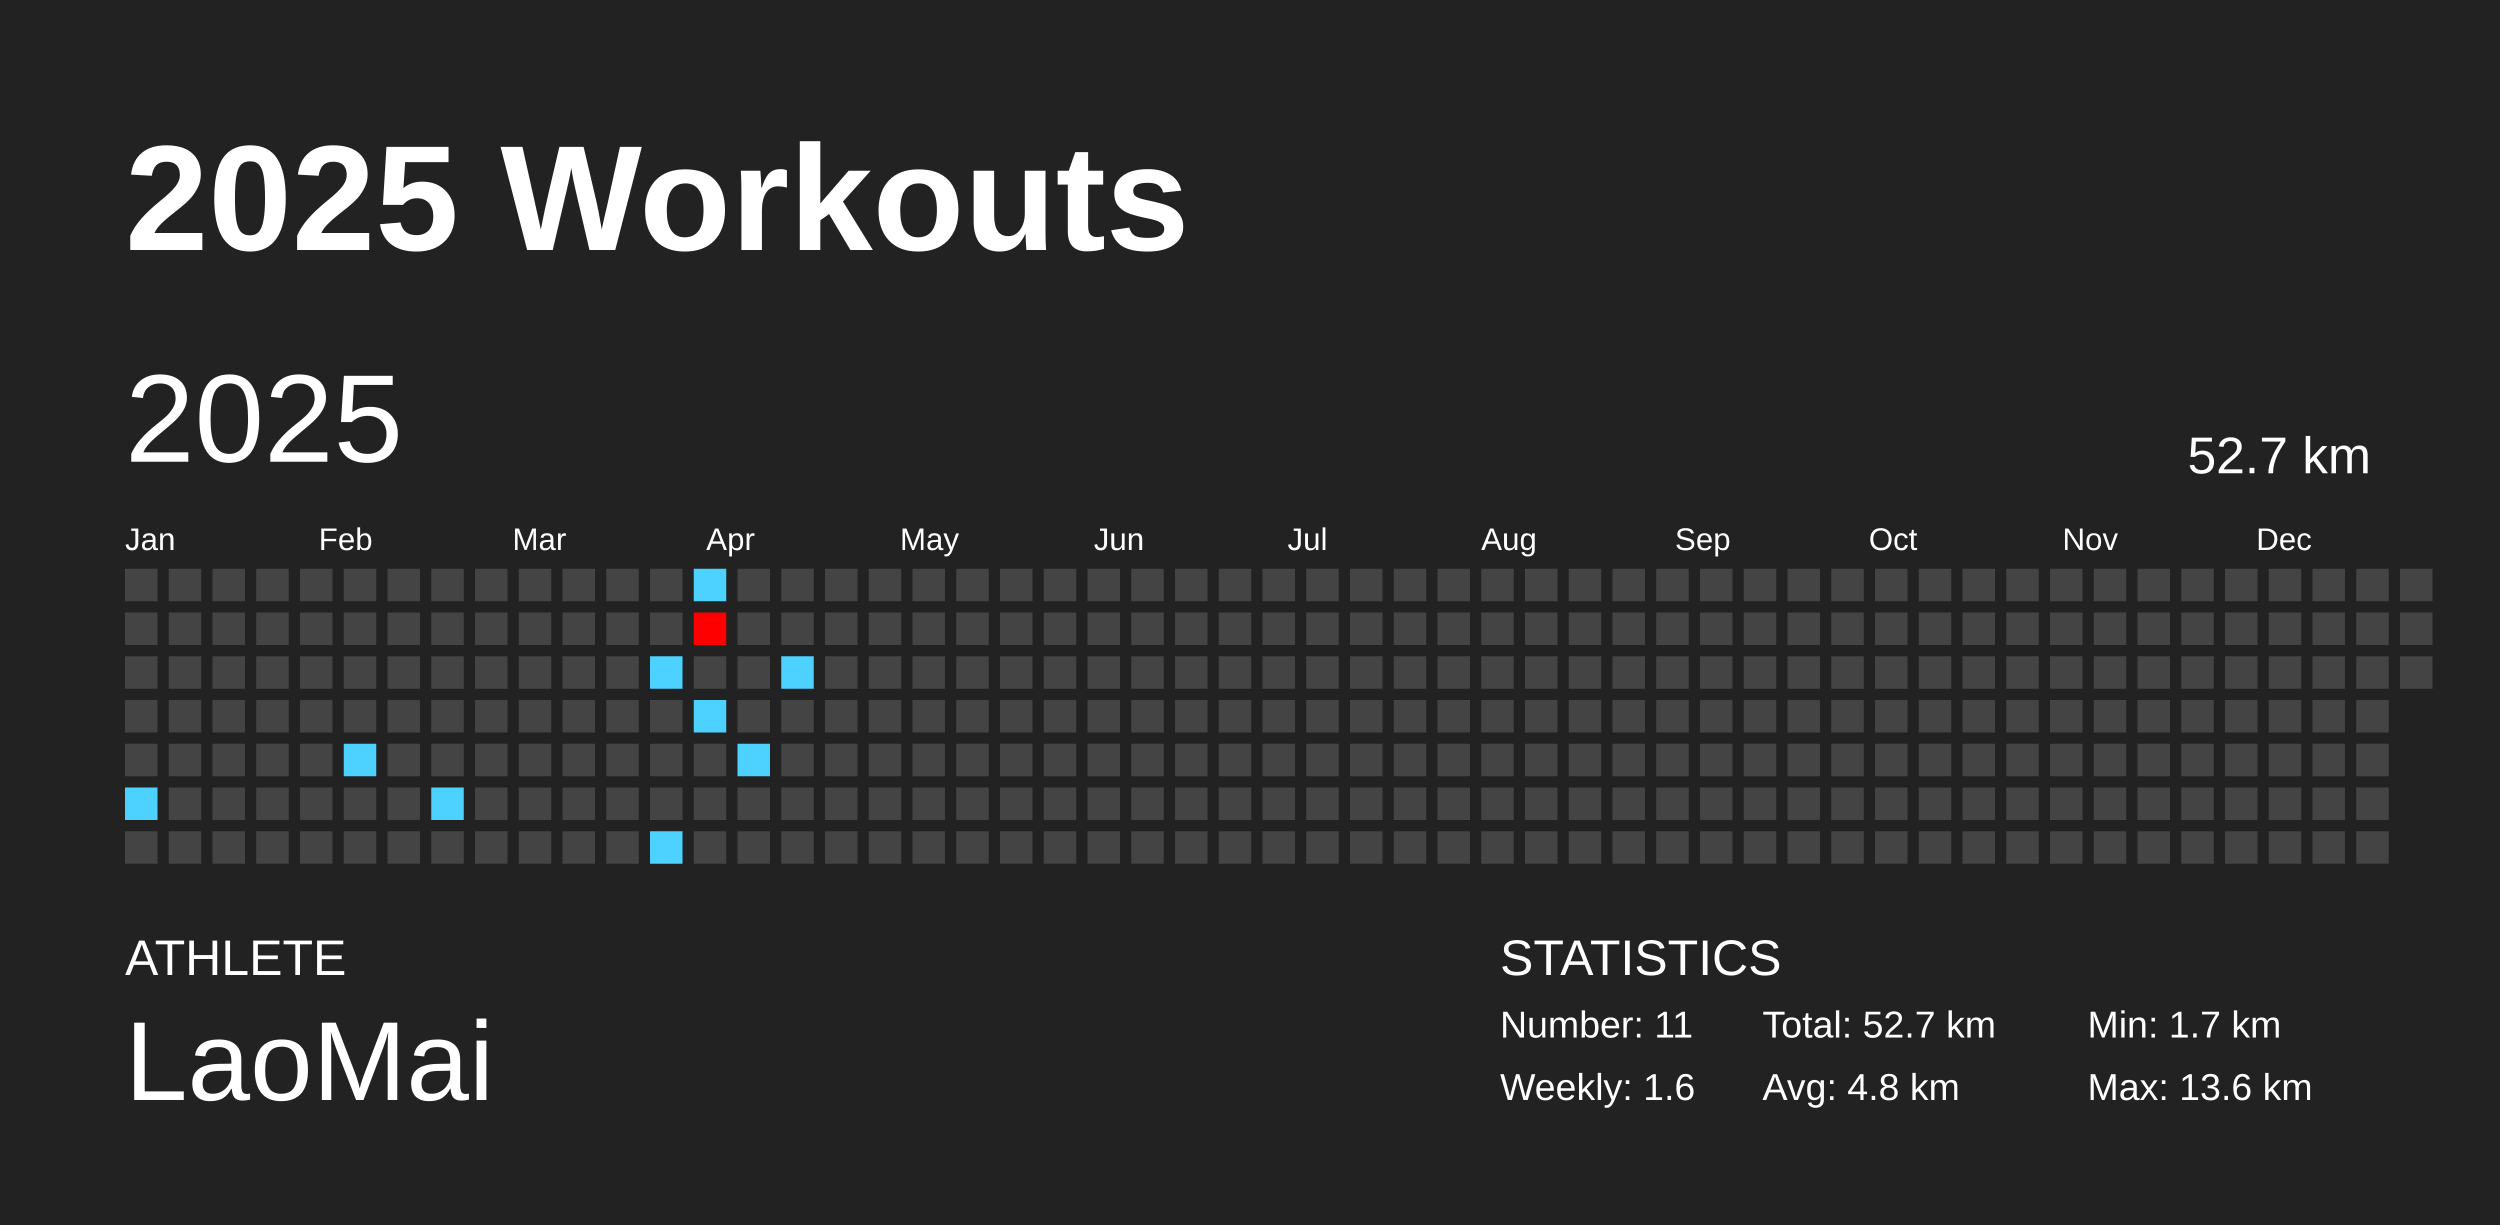
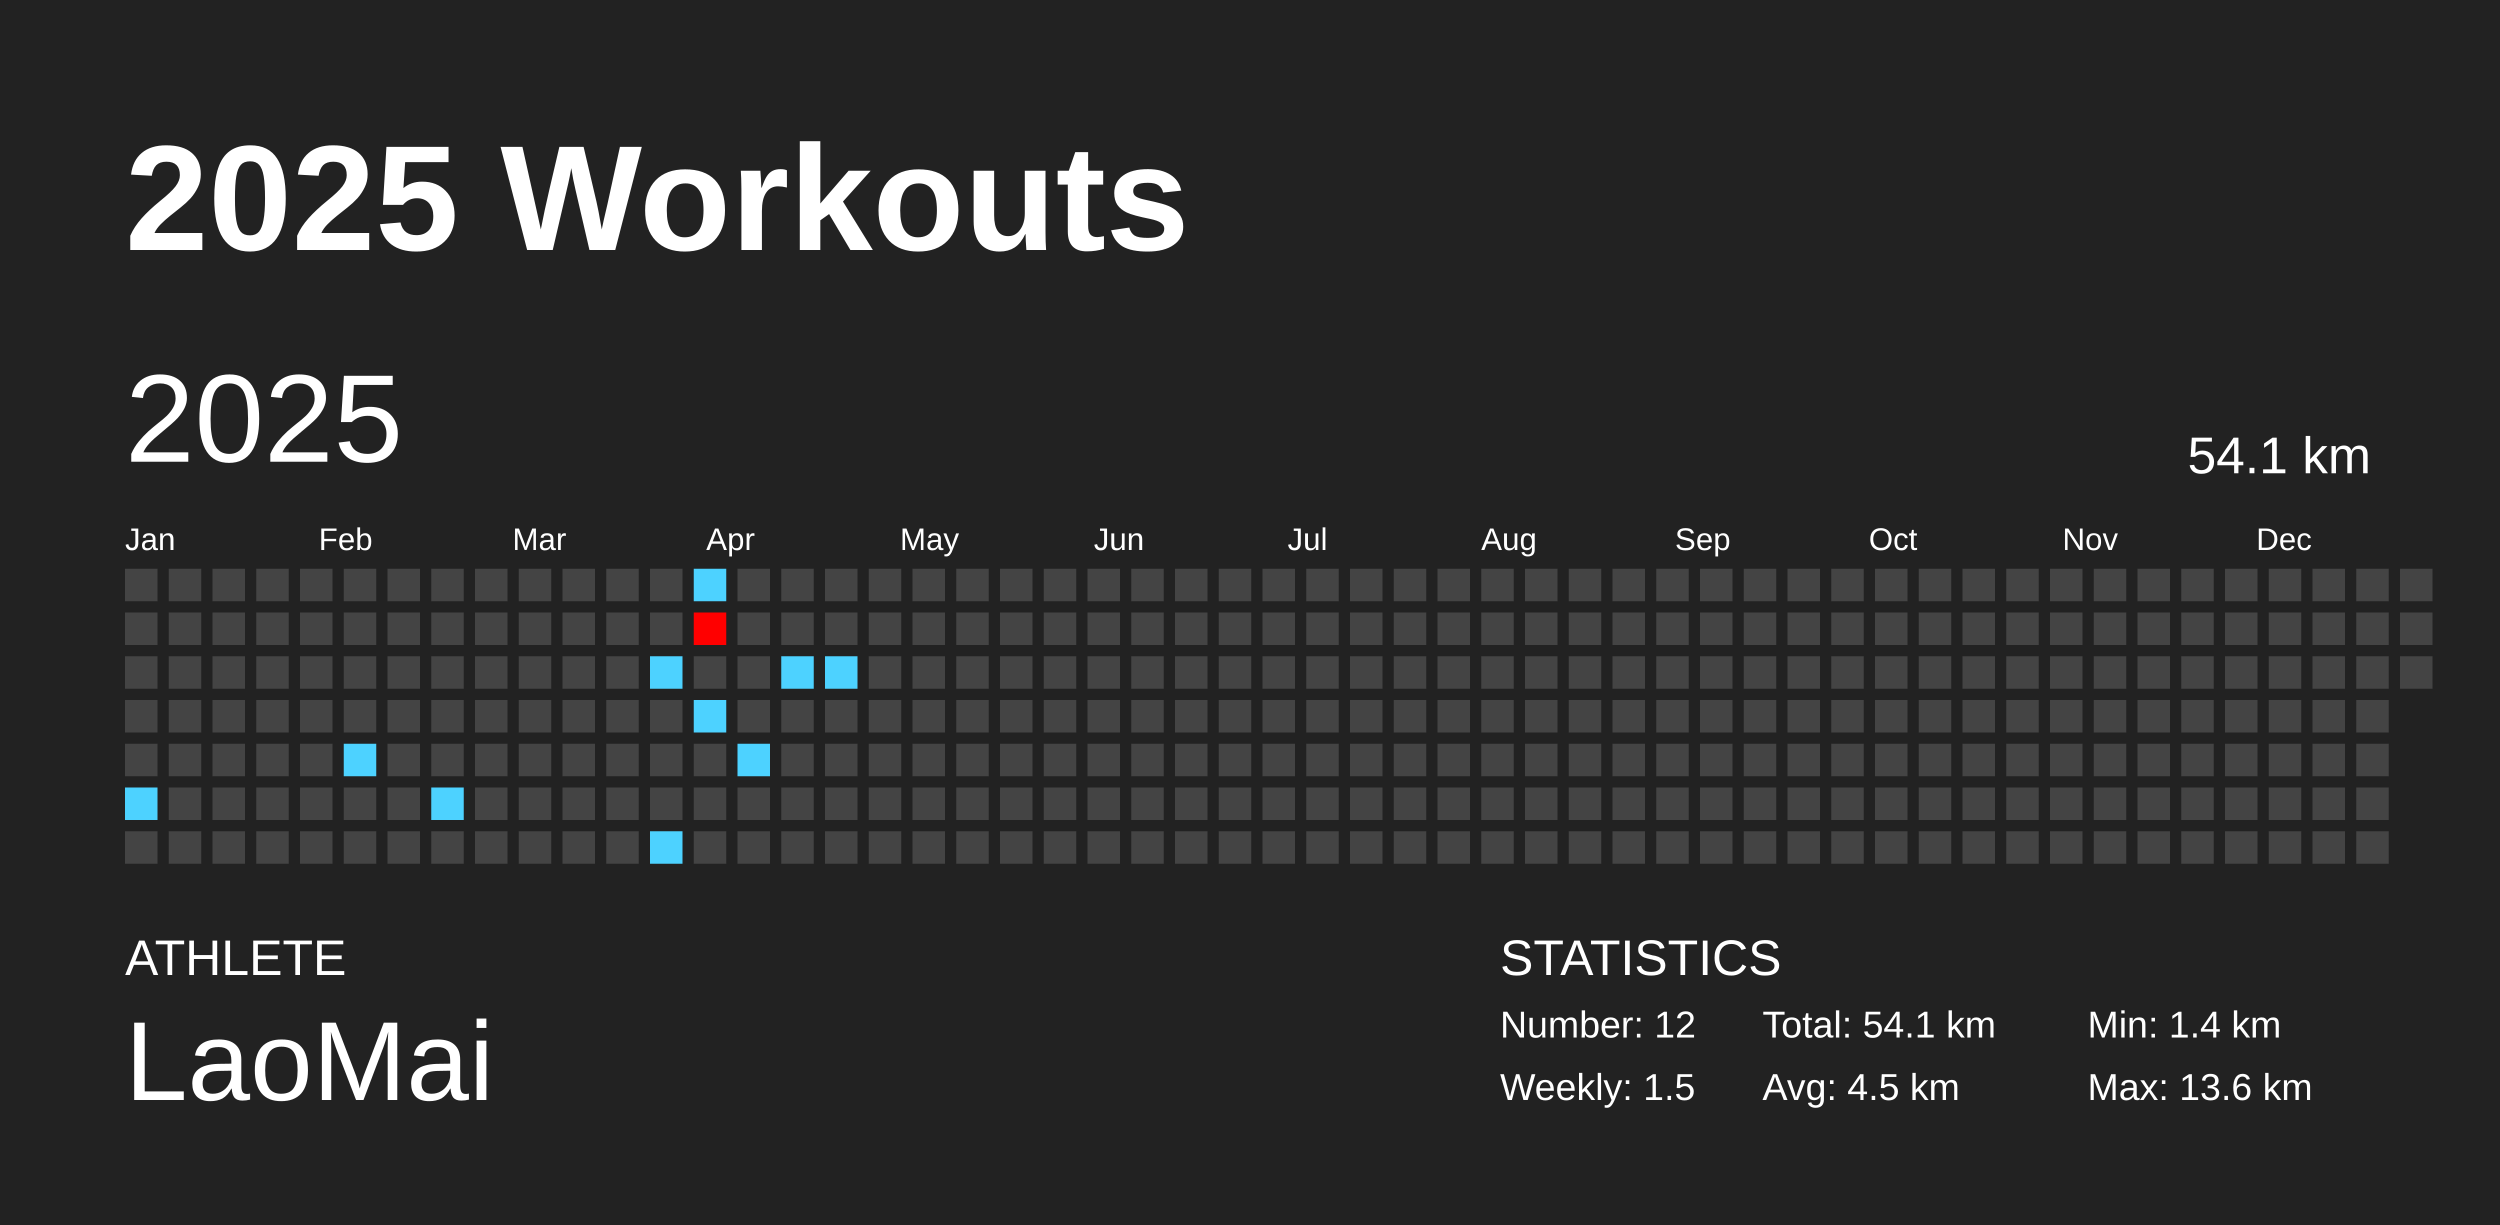
<svg xmlns="http://www.w3.org/2000/svg" baseProfile="full" height="98mm" version="1.1" viewBox="0,0,200,98" width="200mm">
  <defs />
  <rect fill="#222222" height="98" width="200" x="0" y="0" />
  <text fill="#FFFFFF" style="font-size:12px; font-family:Arial; font-weight:bold;" x="10" y="20">2025 Workouts</text>
  <text fill="#FFFFFF" style="font-size:4px; font-family:Arial" x="10" y="78">ATHLETE</text>
  <text fill="#FFFFFF" style="font-size:9px; font-family:Arial" x="10" y="88">LaoMai</text>
  <text fill="#FFFFFF" style="font-size:4px; font-family:Arial" x="120" y="78">STATISTICS</text>
-   <text fill="#FFFFFF" style="font-size:3px; font-family:Arial" x="120" y="83">Number: 11</text>
-   <text fill="#FFFFFF" style="font-size:3px; font-family:Arial" x="120" y="88">Weekly: 1.6</text>
-   <text fill="#FFFFFF" style="font-size:3px; font-family:Arial" x="141" y="83">Total: 52.7 km</text>
-   <text fill="#FFFFFF" style="font-size:3px; font-family:Arial" x="141" y="88">Avg: 4.8 km</text>
-   <text fill="#FFFFFF" style="font-size:3px; font-family:Arial" x="167" y="83">Min: 1.7 km</text>
+   <text fill="#FFFFFF" style="font-size:3px; font-family:Arial" x="120" y="83">Number: 12</text>
+   <text fill="#FFFFFF" style="font-size:3px; font-family:Arial" x="120" y="88">Weekly: 1.5</text>
+   <text fill="#FFFFFF" style="font-size:3px; font-family:Arial" x="141" y="83">Total: 54.1 km</text>
+   <text fill="#FFFFFF" style="font-size:3px; font-family:Arial" x="141" y="88">Avg: 4.5 km</text>
+   <text fill="#FFFFFF" style="font-size:3px; font-family:Arial" x="167" y="83">Min: 1.4 km</text>
  <text fill="#FFFFFF" style="font-size:3px; font-family:Arial" x="167" y="88">Max: 13.6 km</text>
  <text dominant-baseline="hanging" fill="#FFFFFF" style="font-size:10.0px; font-family:Arial;" x="10" y="30">2025</text>
-   <text dominant-baseline="hanging" fill="#FFFFFF" style="font-size:4.125px; font-family:Arial;" x="175" y="35">52.7 km</text>
+   <text dominant-baseline="hanging" fill="#FFFFFF" style="font-size:4.125px; font-family:Arial;" x="175" y="35">54.1 km</text>
  <text fill="#FFFFFF" style="font-size:2.5px; font-family:Arial" x="10.0" y="44">Jan</text>
  <text fill="#FFFFFF" style="font-size:2.5px; font-family:Arial" x="25.5" y="44">Feb</text>
  <text fill="#FFFFFF" style="font-size:2.5px; font-family:Arial" x="41.0" y="44">Mar</text>
  <text fill="#FFFFFF" style="font-size:2.5px; font-family:Arial" x="56.5" y="44">Apr</text>
  <text fill="#FFFFFF" style="font-size:2.5px; font-family:Arial" x="72.0" y="44">May</text>
  <text fill="#FFFFFF" style="font-size:2.5px; font-family:Arial" x="87.5" y="44">Jun</text>
  <text fill="#FFFFFF" style="font-size:2.5px; font-family:Arial" x="103.0" y="44">Jul</text>
  <text fill="#FFFFFF" style="font-size:2.5px; font-family:Arial" x="118.5" y="44">Aug</text>
  <text fill="#FFFFFF" style="font-size:2.5px; font-family:Arial" x="134.0" y="44">Sep</text>
  <text fill="#FFFFFF" style="font-size:2.5px; font-family:Arial" x="149.5" y="44">Oct</text>
  <text fill="#FFFFFF" style="font-size:2.5px; font-family:Arial" x="165.0" y="44">Nov</text>
  <text fill="#FFFFFF" style="font-size:2.5px; font-family:Arial" x="180.5" y="44">Dec</text>
  <rect fill="#444444" height="2.6" width="2.6" x="10.0" y="45.5" />
  <rect fill="#444444" height="2.6" width="2.6" x="10.0" y="49.0" />
  <rect fill="#444444" height="2.6" width="2.6" x="10.0" y="52.5" />
  <rect fill="#444444" height="2.6" width="2.6" x="10.0" y="56.0" />
  <rect fill="#444444" height="2.6" width="2.6" x="10.0" y="59.5" />
  <rect fill="#4dd2ff" height="2.6" width="2.6" x="10.0" y="63.0" />
  <rect fill="#444444" height="2.6" width="2.6" x="10.0" y="66.5" />
  <rect fill="#444444" height="2.6" width="2.6" x="13.5" y="45.5" />
  <rect fill="#444444" height="2.6" width="2.6" x="13.5" y="49.0" />
  <rect fill="#444444" height="2.6" width="2.6" x="13.5" y="52.5" />
  <rect fill="#444444" height="2.6" width="2.6" x="13.5" y="56.0" />
  <rect fill="#444444" height="2.6" width="2.6" x="13.5" y="59.5" />
  <rect fill="#444444" height="2.6" width="2.6" x="13.5" y="63.0" />
  <rect fill="#444444" height="2.6" width="2.6" x="13.5" y="66.5" />
  <rect fill="#444444" height="2.6" width="2.6" x="17.0" y="45.5" />
  <rect fill="#444444" height="2.6" width="2.6" x="17.0" y="49.0" />
  <rect fill="#444444" height="2.6" width="2.6" x="17.0" y="52.5" />
  <rect fill="#444444" height="2.6" width="2.6" x="17.0" y="56.0" />
  <rect fill="#444444" height="2.6" width="2.6" x="17.0" y="59.5" />
  <rect fill="#444444" height="2.6" width="2.6" x="17.0" y="63.0" />
  <rect fill="#444444" height="2.6" width="2.6" x="17.0" y="66.5" />
  <rect fill="#444444" height="2.6" width="2.6" x="20.5" y="45.5" />
  <rect fill="#444444" height="2.6" width="2.6" x="20.5" y="49.0" />
  <rect fill="#444444" height="2.6" width="2.6" x="20.5" y="52.5" />
  <rect fill="#444444" height="2.6" width="2.6" x="20.5" y="56.0" />
  <rect fill="#444444" height="2.6" width="2.6" x="20.5" y="59.5" />
  <rect fill="#444444" height="2.6" width="2.6" x="20.5" y="63.0" />
  <rect fill="#444444" height="2.6" width="2.6" x="20.5" y="66.5" />
  <rect fill="#444444" height="2.6" width="2.6" x="24.0" y="45.5" />
  <rect fill="#444444" height="2.6" width="2.6" x="24.0" y="49.0" />
  <rect fill="#444444" height="2.6" width="2.6" x="24.0" y="52.5" />
  <rect fill="#444444" height="2.6" width="2.6" x="24.0" y="56.0" />
  <rect fill="#444444" height="2.6" width="2.6" x="24.0" y="59.5" />
  <rect fill="#444444" height="2.6" width="2.6" x="24.0" y="63.0" />
  <rect fill="#444444" height="2.6" width="2.6" x="24.0" y="66.5" />
  <rect fill="#444444" height="2.6" width="2.6" x="27.5" y="45.5" />
  <rect fill="#444444" height="2.6" width="2.6" x="27.5" y="49.0" />
  <rect fill="#444444" height="2.6" width="2.6" x="27.5" y="52.5" />
  <rect fill="#444444" height="2.6" width="2.6" x="27.5" y="56.0" />
  <rect fill="#4dd2ff" height="2.6" width="2.6" x="27.5" y="59.5" />
  <rect fill="#444444" height="2.6" width="2.6" x="27.5" y="63.0" />
  <rect fill="#444444" height="2.6" width="2.6" x="27.5" y="66.5" />
  <rect fill="#444444" height="2.6" width="2.6" x="31.0" y="45.5" />
  <rect fill="#444444" height="2.6" width="2.6" x="31.0" y="49.0" />
  <rect fill="#444444" height="2.6" width="2.6" x="31.0" y="52.5" />
  <rect fill="#444444" height="2.6" width="2.6" x="31.0" y="56.0" />
  <rect fill="#444444" height="2.6" width="2.6" x="31.0" y="59.5" />
  <rect fill="#444444" height="2.6" width="2.6" x="31.0" y="63.0" />
  <rect fill="#444444" height="2.6" width="2.6" x="31.0" y="66.5" />
  <rect fill="#444444" height="2.6" width="2.6" x="34.5" y="45.5" />
  <rect fill="#444444" height="2.6" width="2.6" x="34.5" y="49.0" />
  <rect fill="#444444" height="2.6" width="2.6" x="34.5" y="52.5" />
  <rect fill="#444444" height="2.6" width="2.6" x="34.5" y="56.0" />
  <rect fill="#444444" height="2.6" width="2.6" x="34.5" y="59.5" />
  <rect fill="#4dd2ff" height="2.6" width="2.6" x="34.5" y="63.0" />
  <rect fill="#444444" height="2.6" width="2.6" x="34.5" y="66.5" />
  <rect fill="#444444" height="2.6" width="2.6" x="38.0" y="45.5" />
  <rect fill="#444444" height="2.6" width="2.6" x="38.0" y="49.0" />
  <rect fill="#444444" height="2.6" width="2.6" x="38.0" y="52.5" />
  <rect fill="#444444" height="2.6" width="2.6" x="38.0" y="56.0" />
  <rect fill="#444444" height="2.6" width="2.6" x="38.0" y="59.5" />
  <rect fill="#444444" height="2.6" width="2.6" x="38.0" y="63.0" />
  <rect fill="#444444" height="2.6" width="2.6" x="38.0" y="66.5" />
  <rect fill="#444444" height="2.6" width="2.6" x="41.5" y="45.5" />
  <rect fill="#444444" height="2.6" width="2.6" x="41.5" y="49.0" />
  <rect fill="#444444" height="2.6" width="2.6" x="41.5" y="52.5" />
  <rect fill="#444444" height="2.6" width="2.6" x="41.5" y="56.0" />
  <rect fill="#444444" height="2.6" width="2.6" x="41.5" y="59.5" />
  <rect fill="#444444" height="2.6" width="2.6" x="41.5" y="63.0" />
  <rect fill="#444444" height="2.6" width="2.6" x="41.5" y="66.5" />
  <rect fill="#444444" height="2.6" width="2.6" x="45.0" y="45.5" />
  <rect fill="#444444" height="2.6" width="2.6" x="45.0" y="49.0" />
  <rect fill="#444444" height="2.6" width="2.6" x="45.0" y="52.5" />
  <rect fill="#444444" height="2.6" width="2.6" x="45.0" y="56.0" />
  <rect fill="#444444" height="2.6" width="2.6" x="45.0" y="59.5" />
  <rect fill="#444444" height="2.6" width="2.6" x="45.0" y="63.0" />
  <rect fill="#444444" height="2.6" width="2.6" x="45.0" y="66.5" />
  <rect fill="#444444" height="2.6" width="2.6" x="48.5" y="45.5" />
  <rect fill="#444444" height="2.6" width="2.6" x="48.5" y="49.0" />
  <rect fill="#444444" height="2.6" width="2.6" x="48.5" y="52.5" />
  <rect fill="#444444" height="2.6" width="2.6" x="48.5" y="56.0" />
  <rect fill="#444444" height="2.6" width="2.6" x="48.5" y="59.5" />
  <rect fill="#444444" height="2.6" width="2.6" x="48.5" y="63.0" />
  <rect fill="#444444" height="2.6" width="2.6" x="48.5" y="66.5" />
  <rect fill="#444444" height="2.6" width="2.6" x="52.0" y="45.5" />
  <rect fill="#444444" height="2.6" width="2.6" x="52.0" y="49.0" />
  <rect fill="#4dd2ff" height="2.6" width="2.6" x="52.0" y="52.5" />
  <rect fill="#444444" height="2.6" width="2.6" x="52.0" y="56.0" />
  <rect fill="#444444" height="2.6" width="2.6" x="52.0" y="59.5" />
  <rect fill="#444444" height="2.6" width="2.6" x="52.0" y="63.0" />
  <rect fill="#4dd2ff" height="2.6" width="2.6" x="52.0" y="66.5" />
  <rect fill="#4dd2ff" height="2.6" width="2.6" x="55.5" y="45.5" />
  <rect fill="red" height="2.6" width="2.6" x="55.5" y="49.0" />
  <rect fill="#444444" height="2.6" width="2.6" x="55.5" y="52.5" />
  <rect fill="#4dd2ff" height="2.6" width="2.6" x="55.5" y="56.0" />
  <rect fill="#444444" height="2.6" width="2.6" x="55.5" y="59.5" />
  <rect fill="#444444" height="2.6" width="2.6" x="55.5" y="63.0" />
  <rect fill="#444444" height="2.6" width="2.6" x="55.5" y="66.5" />
  <rect fill="#444444" height="2.6" width="2.6" x="59.0" y="45.5" />
  <rect fill="#444444" height="2.6" width="2.6" x="59.0" y="49.0" />
  <rect fill="#444444" height="2.6" width="2.6" x="59.0" y="52.5" />
  <rect fill="#444444" height="2.6" width="2.6" x="59.0" y="56.0" />
  <rect fill="#4dd2ff" height="2.6" width="2.6" x="59.0" y="59.5" />
  <rect fill="#444444" height="2.6" width="2.6" x="59.0" y="63.0" />
  <rect fill="#444444" height="2.6" width="2.6" x="59.0" y="66.5" />
  <rect fill="#444444" height="2.6" width="2.6" x="62.5" y="45.5" />
  <rect fill="#444444" height="2.6" width="2.6" x="62.5" y="49.0" />
  <rect fill="#4dd2ff" height="2.6" width="2.6" x="62.5" y="52.5" />
  <rect fill="#444444" height="2.6" width="2.6" x="62.5" y="56.0" />
  <rect fill="#444444" height="2.6" width="2.6" x="62.5" y="59.5" />
  <rect fill="#444444" height="2.6" width="2.6" x="62.5" y="63.0" />
  <rect fill="#444444" height="2.6" width="2.6" x="62.5" y="66.5" />
  <rect fill="#444444" height="2.6" width="2.6" x="66.0" y="45.5" />
  <rect fill="#444444" height="2.6" width="2.6" x="66.0" y="49.0" />
-   <rect fill="#444444" height="2.6" width="2.6" x="66.0" y="52.5" />
+   <rect fill="#4dd2ff" height="2.6" width="2.6" x="66.0" y="52.5" />
  <rect fill="#444444" height="2.6" width="2.6" x="66.0" y="56.0" />
  <rect fill="#444444" height="2.6" width="2.6" x="66.0" y="59.5" />
  <rect fill="#444444" height="2.6" width="2.6" x="66.0" y="63.0" />
  <rect fill="#444444" height="2.6" width="2.6" x="66.0" y="66.5" />
  <rect fill="#444444" height="2.6" width="2.6" x="69.5" y="45.5" />
  <rect fill="#444444" height="2.6" width="2.6" x="69.5" y="49.0" />
  <rect fill="#444444" height="2.6" width="2.6" x="69.5" y="52.5" />
  <rect fill="#444444" height="2.6" width="2.6" x="69.5" y="56.0" />
  <rect fill="#444444" height="2.6" width="2.6" x="69.5" y="59.5" />
  <rect fill="#444444" height="2.6" width="2.6" x="69.5" y="63.0" />
  <rect fill="#444444" height="2.6" width="2.6" x="69.5" y="66.5" />
  <rect fill="#444444" height="2.6" width="2.6" x="73.0" y="45.5" />
  <rect fill="#444444" height="2.6" width="2.6" x="73.0" y="49.0" />
  <rect fill="#444444" height="2.6" width="2.6" x="73.0" y="52.5" />
  <rect fill="#444444" height="2.6" width="2.6" x="73.0" y="56.0" />
  <rect fill="#444444" height="2.6" width="2.6" x="73.0" y="59.5" />
  <rect fill="#444444" height="2.6" width="2.6" x="73.0" y="63.0" />
  <rect fill="#444444" height="2.6" width="2.6" x="73.0" y="66.5" />
  <rect fill="#444444" height="2.6" width="2.6" x="76.5" y="45.5" />
  <rect fill="#444444" height="2.6" width="2.6" x="76.5" y="49.0" />
  <rect fill="#444444" height="2.6" width="2.6" x="76.5" y="52.5" />
  <rect fill="#444444" height="2.6" width="2.6" x="76.5" y="56.0" />
  <rect fill="#444444" height="2.6" width="2.6" x="76.5" y="59.5" />
  <rect fill="#444444" height="2.6" width="2.6" x="76.5" y="63.0" />
  <rect fill="#444444" height="2.6" width="2.6" x="76.5" y="66.5" />
  <rect fill="#444444" height="2.6" width="2.6" x="80.0" y="45.5" />
  <rect fill="#444444" height="2.6" width="2.6" x="80.0" y="49.0" />
  <rect fill="#444444" height="2.6" width="2.6" x="80.0" y="52.5" />
  <rect fill="#444444" height="2.6" width="2.6" x="80.0" y="56.0" />
  <rect fill="#444444" height="2.6" width="2.6" x="80.0" y="59.5" />
  <rect fill="#444444" height="2.6" width="2.6" x="80.0" y="63.0" />
  <rect fill="#444444" height="2.6" width="2.6" x="80.0" y="66.5" />
  <rect fill="#444444" height="2.6" width="2.6" x="83.5" y="45.5" />
  <rect fill="#444444" height="2.6" width="2.6" x="83.5" y="49.0" />
  <rect fill="#444444" height="2.6" width="2.6" x="83.5" y="52.5" />
  <rect fill="#444444" height="2.6" width="2.6" x="83.5" y="56.0" />
  <rect fill="#444444" height="2.6" width="2.6" x="83.5" y="59.5" />
  <rect fill="#444444" height="2.6" width="2.6" x="83.5" y="63.0" />
  <rect fill="#444444" height="2.6" width="2.6" x="83.5" y="66.5" />
  <rect fill="#444444" height="2.6" width="2.6" x="87.0" y="45.5" />
  <rect fill="#444444" height="2.6" width="2.6" x="87.0" y="49.0" />
  <rect fill="#444444" height="2.6" width="2.6" x="87.0" y="52.5" />
  <rect fill="#444444" height="2.6" width="2.6" x="87.0" y="56.0" />
  <rect fill="#444444" height="2.6" width="2.6" x="87.0" y="59.5" />
  <rect fill="#444444" height="2.6" width="2.6" x="87.0" y="63.0" />
  <rect fill="#444444" height="2.6" width="2.6" x="87.0" y="66.5" />
  <rect fill="#444444" height="2.6" width="2.6" x="90.5" y="45.5" />
  <rect fill="#444444" height="2.6" width="2.6" x="90.5" y="49.0" />
  <rect fill="#444444" height="2.6" width="2.6" x="90.5" y="52.5" />
  <rect fill="#444444" height="2.6" width="2.6" x="90.5" y="56.0" />
  <rect fill="#444444" height="2.6" width="2.6" x="90.5" y="59.5" />
  <rect fill="#444444" height="2.6" width="2.6" x="90.5" y="63.0" />
  <rect fill="#444444" height="2.6" width="2.6" x="90.5" y="66.5" />
  <rect fill="#444444" height="2.6" width="2.6" x="94.0" y="45.5" />
  <rect fill="#444444" height="2.6" width="2.6" x="94.0" y="49.0" />
  <rect fill="#444444" height="2.6" width="2.6" x="94.0" y="52.5" />
  <rect fill="#444444" height="2.6" width="2.6" x="94.0" y="56.0" />
  <rect fill="#444444" height="2.6" width="2.6" x="94.0" y="59.5" />
  <rect fill="#444444" height="2.6" width="2.6" x="94.0" y="63.0" />
  <rect fill="#444444" height="2.6" width="2.6" x="94.0" y="66.5" />
  <rect fill="#444444" height="2.6" width="2.6" x="97.5" y="45.5" />
  <rect fill="#444444" height="2.6" width="2.6" x="97.5" y="49.0" />
  <rect fill="#444444" height="2.6" width="2.6" x="97.5" y="52.5" />
  <rect fill="#444444" height="2.6" width="2.6" x="97.5" y="56.0" />
  <rect fill="#444444" height="2.6" width="2.6" x="97.5" y="59.5" />
  <rect fill="#444444" height="2.6" width="2.6" x="97.5" y="63.0" />
  <rect fill="#444444" height="2.6" width="2.6" x="97.5" y="66.5" />
  <rect fill="#444444" height="2.6" width="2.6" x="101.0" y="45.5" />
  <rect fill="#444444" height="2.6" width="2.6" x="101.0" y="49.0" />
  <rect fill="#444444" height="2.6" width="2.6" x="101.0" y="52.5" />
  <rect fill="#444444" height="2.6" width="2.6" x="101.0" y="56.0" />
  <rect fill="#444444" height="2.6" width="2.6" x="101.0" y="59.5" />
  <rect fill="#444444" height="2.6" width="2.6" x="101.0" y="63.0" />
  <rect fill="#444444" height="2.6" width="2.6" x="101.0" y="66.5" />
  <rect fill="#444444" height="2.6" width="2.6" x="104.5" y="45.5" />
  <rect fill="#444444" height="2.6" width="2.6" x="104.5" y="49.0" />
  <rect fill="#444444" height="2.6" width="2.6" x="104.5" y="52.5" />
  <rect fill="#444444" height="2.6" width="2.6" x="104.5" y="56.0" />
  <rect fill="#444444" height="2.6" width="2.6" x="104.5" y="59.5" />
  <rect fill="#444444" height="2.6" width="2.6" x="104.5" y="63.0" />
  <rect fill="#444444" height="2.6" width="2.6" x="104.5" y="66.5" />
  <rect fill="#444444" height="2.6" width="2.6" x="108.0" y="45.5" />
  <rect fill="#444444" height="2.6" width="2.6" x="108.0" y="49.0" />
  <rect fill="#444444" height="2.6" width="2.6" x="108.0" y="52.5" />
  <rect fill="#444444" height="2.6" width="2.6" x="108.0" y="56.0" />
  <rect fill="#444444" height="2.6" width="2.6" x="108.0" y="59.5" />
  <rect fill="#444444" height="2.6" width="2.6" x="108.0" y="63.0" />
  <rect fill="#444444" height="2.6" width="2.6" x="108.0" y="66.5" />
  <rect fill="#444444" height="2.6" width="2.6" x="111.5" y="45.5" />
  <rect fill="#444444" height="2.6" width="2.6" x="111.5" y="49.0" />
  <rect fill="#444444" height="2.6" width="2.6" x="111.5" y="52.5" />
  <rect fill="#444444" height="2.6" width="2.6" x="111.5" y="56.0" />
  <rect fill="#444444" height="2.6" width="2.6" x="111.5" y="59.5" />
  <rect fill="#444444" height="2.6" width="2.6" x="111.5" y="63.0" />
  <rect fill="#444444" height="2.6" width="2.6" x="111.5" y="66.5" />
  <rect fill="#444444" height="2.6" width="2.6" x="115.0" y="45.5" />
  <rect fill="#444444" height="2.6" width="2.6" x="115.0" y="49.0" />
  <rect fill="#444444" height="2.6" width="2.6" x="115.0" y="52.5" />
  <rect fill="#444444" height="2.6" width="2.6" x="115.0" y="56.0" />
  <rect fill="#444444" height="2.6" width="2.6" x="115.0" y="59.5" />
  <rect fill="#444444" height="2.6" width="2.6" x="115.0" y="63.0" />
  <rect fill="#444444" height="2.6" width="2.6" x="115.0" y="66.5" />
  <rect fill="#444444" height="2.6" width="2.6" x="118.5" y="45.5" />
  <rect fill="#444444" height="2.6" width="2.6" x="118.5" y="49.0" />
  <rect fill="#444444" height="2.6" width="2.6" x="118.5" y="52.5" />
  <rect fill="#444444" height="2.6" width="2.6" x="118.5" y="56.0" />
  <rect fill="#444444" height="2.6" width="2.6" x="118.5" y="59.5" />
  <rect fill="#444444" height="2.6" width="2.6" x="118.5" y="63.0" />
  <rect fill="#444444" height="2.6" width="2.6" x="118.5" y="66.5" />
  <rect fill="#444444" height="2.6" width="2.6" x="122.0" y="45.5" />
  <rect fill="#444444" height="2.6" width="2.6" x="122.0" y="49.0" />
  <rect fill="#444444" height="2.6" width="2.6" x="122.0" y="52.5" />
  <rect fill="#444444" height="2.6" width="2.6" x="122.0" y="56.0" />
  <rect fill="#444444" height="2.6" width="2.6" x="122.0" y="59.5" />
  <rect fill="#444444" height="2.6" width="2.6" x="122.0" y="63.0" />
  <rect fill="#444444" height="2.6" width="2.6" x="122.0" y="66.5" />
  <rect fill="#444444" height="2.6" width="2.6" x="125.5" y="45.5" />
  <rect fill="#444444" height="2.6" width="2.6" x="125.5" y="49.0" />
  <rect fill="#444444" height="2.6" width="2.6" x="125.5" y="52.5" />
  <rect fill="#444444" height="2.6" width="2.6" x="125.5" y="56.0" />
  <rect fill="#444444" height="2.6" width="2.6" x="125.5" y="59.5" />
  <rect fill="#444444" height="2.6" width="2.6" x="125.5" y="63.0" />
  <rect fill="#444444" height="2.6" width="2.6" x="125.5" y="66.5" />
  <rect fill="#444444" height="2.6" width="2.6" x="129.0" y="45.5" />
  <rect fill="#444444" height="2.6" width="2.6" x="129.0" y="49.0" />
  <rect fill="#444444" height="2.6" width="2.6" x="129.0" y="52.5" />
  <rect fill="#444444" height="2.6" width="2.6" x="129.0" y="56.0" />
  <rect fill="#444444" height="2.6" width="2.6" x="129.0" y="59.5" />
  <rect fill="#444444" height="2.6" width="2.6" x="129.0" y="63.0" />
  <rect fill="#444444" height="2.6" width="2.6" x="129.0" y="66.5" />
  <rect fill="#444444" height="2.6" width="2.6" x="132.5" y="45.5" />
  <rect fill="#444444" height="2.6" width="2.6" x="132.5" y="49.0" />
  <rect fill="#444444" height="2.6" width="2.6" x="132.5" y="52.5" />
  <rect fill="#444444" height="2.6" width="2.6" x="132.5" y="56.0" />
  <rect fill="#444444" height="2.6" width="2.6" x="132.5" y="59.5" />
  <rect fill="#444444" height="2.6" width="2.6" x="132.5" y="63.0" />
  <rect fill="#444444" height="2.6" width="2.6" x="132.5" y="66.5" />
  <rect fill="#444444" height="2.6" width="2.6" x="136.0" y="45.5" />
  <rect fill="#444444" height="2.6" width="2.6" x="136.0" y="49.0" />
  <rect fill="#444444" height="2.6" width="2.6" x="136.0" y="52.5" />
  <rect fill="#444444" height="2.6" width="2.6" x="136.0" y="56.0" />
  <rect fill="#444444" height="2.6" width="2.6" x="136.0" y="59.5" />
  <rect fill="#444444" height="2.6" width="2.6" x="136.0" y="63.0" />
  <rect fill="#444444" height="2.6" width="2.6" x="136.0" y="66.5" />
  <rect fill="#444444" height="2.6" width="2.6" x="139.5" y="45.5" />
  <rect fill="#444444" height="2.6" width="2.6" x="139.5" y="49.0" />
  <rect fill="#444444" height="2.6" width="2.6" x="139.5" y="52.5" />
  <rect fill="#444444" height="2.6" width="2.6" x="139.5" y="56.0" />
  <rect fill="#444444" height="2.6" width="2.6" x="139.5" y="59.5" />
  <rect fill="#444444" height="2.6" width="2.6" x="139.5" y="63.0" />
  <rect fill="#444444" height="2.6" width="2.6" x="139.5" y="66.5" />
  <rect fill="#444444" height="2.6" width="2.6" x="143.0" y="45.5" />
  <rect fill="#444444" height="2.6" width="2.6" x="143.0" y="49.0" />
  <rect fill="#444444" height="2.6" width="2.6" x="143.0" y="52.5" />
  <rect fill="#444444" height="2.6" width="2.6" x="143.0" y="56.0" />
  <rect fill="#444444" height="2.6" width="2.6" x="143.0" y="59.5" />
  <rect fill="#444444" height="2.6" width="2.6" x="143.0" y="63.0" />
  <rect fill="#444444" height="2.6" width="2.6" x="143.0" y="66.5" />
  <rect fill="#444444" height="2.6" width="2.6" x="146.5" y="45.5" />
  <rect fill="#444444" height="2.6" width="2.6" x="146.5" y="49.0" />
  <rect fill="#444444" height="2.6" width="2.6" x="146.5" y="52.5" />
  <rect fill="#444444" height="2.6" width="2.6" x="146.5" y="56.0" />
  <rect fill="#444444" height="2.6" width="2.6" x="146.5" y="59.5" />
  <rect fill="#444444" height="2.6" width="2.6" x="146.5" y="63.0" />
  <rect fill="#444444" height="2.6" width="2.6" x="146.5" y="66.5" />
  <rect fill="#444444" height="2.6" width="2.6" x="150.0" y="45.5" />
  <rect fill="#444444" height="2.6" width="2.6" x="150.0" y="49.0" />
  <rect fill="#444444" height="2.6" width="2.6" x="150.0" y="52.5" />
  <rect fill="#444444" height="2.6" width="2.6" x="150.0" y="56.0" />
  <rect fill="#444444" height="2.6" width="2.6" x="150.0" y="59.5" />
  <rect fill="#444444" height="2.6" width="2.6" x="150.0" y="63.0" />
  <rect fill="#444444" height="2.6" width="2.6" x="150.0" y="66.5" />
  <rect fill="#444444" height="2.6" width="2.6" x="153.5" y="45.5" />
  <rect fill="#444444" height="2.6" width="2.6" x="153.5" y="49.0" />
  <rect fill="#444444" height="2.6" width="2.6" x="153.5" y="52.5" />
  <rect fill="#444444" height="2.6" width="2.6" x="153.5" y="56.0" />
  <rect fill="#444444" height="2.6" width="2.6" x="153.5" y="59.5" />
  <rect fill="#444444" height="2.6" width="2.6" x="153.5" y="63.0" />
  <rect fill="#444444" height="2.6" width="2.6" x="153.5" y="66.5" />
  <rect fill="#444444" height="2.6" width="2.6" x="157.0" y="45.5" />
  <rect fill="#444444" height="2.6" width="2.6" x="157.0" y="49.0" />
  <rect fill="#444444" height="2.6" width="2.6" x="157.0" y="52.5" />
  <rect fill="#444444" height="2.6" width="2.6" x="157.0" y="56.0" />
  <rect fill="#444444" height="2.6" width="2.6" x="157.0" y="59.5" />
  <rect fill="#444444" height="2.6" width="2.6" x="157.0" y="63.0" />
  <rect fill="#444444" height="2.6" width="2.6" x="157.0" y="66.5" />
  <rect fill="#444444" height="2.6" width="2.6" x="160.5" y="45.5" />
  <rect fill="#444444" height="2.6" width="2.6" x="160.5" y="49.0" />
  <rect fill="#444444" height="2.6" width="2.6" x="160.5" y="52.5" />
  <rect fill="#444444" height="2.6" width="2.6" x="160.5" y="56.0" />
  <rect fill="#444444" height="2.6" width="2.6" x="160.5" y="59.5" />
  <rect fill="#444444" height="2.6" width="2.6" x="160.5" y="63.0" />
  <rect fill="#444444" height="2.6" width="2.6" x="160.5" y="66.5" />
  <rect fill="#444444" height="2.6" width="2.6" x="164.0" y="45.5" />
  <rect fill="#444444" height="2.6" width="2.6" x="164.0" y="49.0" />
  <rect fill="#444444" height="2.6" width="2.6" x="164.0" y="52.5" />
  <rect fill="#444444" height="2.6" width="2.6" x="164.0" y="56.0" />
  <rect fill="#444444" height="2.6" width="2.6" x="164.0" y="59.5" />
  <rect fill="#444444" height="2.6" width="2.6" x="164.0" y="63.0" />
  <rect fill="#444444" height="2.6" width="2.6" x="164.0" y="66.5" />
  <rect fill="#444444" height="2.6" width="2.6" x="167.5" y="45.5" />
  <rect fill="#444444" height="2.6" width="2.6" x="167.5" y="49.0" />
  <rect fill="#444444" height="2.6" width="2.6" x="167.5" y="52.5" />
  <rect fill="#444444" height="2.6" width="2.6" x="167.5" y="56.0" />
  <rect fill="#444444" height="2.6" width="2.6" x="167.5" y="59.5" />
  <rect fill="#444444" height="2.6" width="2.6" x="167.5" y="63.0" />
  <rect fill="#444444" height="2.6" width="2.6" x="167.5" y="66.5" />
  <rect fill="#444444" height="2.6" width="2.6" x="171.0" y="45.5" />
  <rect fill="#444444" height="2.6" width="2.6" x="171.0" y="49.0" />
  <rect fill="#444444" height="2.6" width="2.6" x="171.0" y="52.5" />
  <rect fill="#444444" height="2.6" width="2.6" x="171.0" y="56.0" />
  <rect fill="#444444" height="2.6" width="2.6" x="171.0" y="59.5" />
  <rect fill="#444444" height="2.6" width="2.6" x="171.0" y="63.0" />
  <rect fill="#444444" height="2.6" width="2.6" x="171.0" y="66.5" />
  <rect fill="#444444" height="2.6" width="2.6" x="174.5" y="45.5" />
  <rect fill="#444444" height="2.6" width="2.6" x="174.5" y="49.0" />
  <rect fill="#444444" height="2.6" width="2.6" x="174.5" y="52.5" />
  <rect fill="#444444" height="2.6" width="2.6" x="174.5" y="56.0" />
  <rect fill="#444444" height="2.6" width="2.6" x="174.5" y="59.5" />
  <rect fill="#444444" height="2.6" width="2.6" x="174.5" y="63.0" />
  <rect fill="#444444" height="2.6" width="2.6" x="174.5" y="66.5" />
  <rect fill="#444444" height="2.6" width="2.6" x="178.0" y="45.5" />
  <rect fill="#444444" height="2.6" width="2.6" x="178.0" y="49.0" />
  <rect fill="#444444" height="2.6" width="2.6" x="178.0" y="52.5" />
  <rect fill="#444444" height="2.6" width="2.6" x="178.0" y="56.0" />
  <rect fill="#444444" height="2.6" width="2.6" x="178.0" y="59.5" />
  <rect fill="#444444" height="2.6" width="2.6" x="178.0" y="63.0" />
  <rect fill="#444444" height="2.6" width="2.6" x="178.0" y="66.5" />
  <rect fill="#444444" height="2.6" width="2.6" x="181.5" y="45.5" />
  <rect fill="#444444" height="2.6" width="2.6" x="181.5" y="49.0" />
  <rect fill="#444444" height="2.6" width="2.6" x="181.5" y="52.5" />
  <rect fill="#444444" height="2.6" width="2.6" x="181.5" y="56.0" />
  <rect fill="#444444" height="2.6" width="2.6" x="181.5" y="59.5" />
  <rect fill="#444444" height="2.6" width="2.6" x="181.5" y="63.0" />
  <rect fill="#444444" height="2.6" width="2.6" x="181.5" y="66.5" />
  <rect fill="#444444" height="2.6" width="2.6" x="185.0" y="45.5" />
  <rect fill="#444444" height="2.6" width="2.6" x="185.0" y="49.0" />
  <rect fill="#444444" height="2.6" width="2.6" x="185.0" y="52.5" />
  <rect fill="#444444" height="2.6" width="2.6" x="185.0" y="56.0" />
  <rect fill="#444444" height="2.6" width="2.6" x="185.0" y="59.5" />
  <rect fill="#444444" height="2.6" width="2.6" x="185.0" y="63.0" />
  <rect fill="#444444" height="2.6" width="2.6" x="185.0" y="66.5" />
  <rect fill="#444444" height="2.6" width="2.6" x="188.5" y="45.5" />
  <rect fill="#444444" height="2.6" width="2.6" x="188.5" y="49.0" />
  <rect fill="#444444" height="2.6" width="2.6" x="188.5" y="52.5" />
  <rect fill="#444444" height="2.6" width="2.6" x="188.5" y="56.0" />
  <rect fill="#444444" height="2.6" width="2.6" x="188.5" y="59.5" />
  <rect fill="#444444" height="2.6" width="2.6" x="188.5" y="63.0" />
  <rect fill="#444444" height="2.6" width="2.6" x="188.5" y="66.5" />
  <rect fill="#444444" height="2.6" width="2.6" x="192.0" y="45.5" />
  <rect fill="#444444" height="2.6" width="2.6" x="192.0" y="49.0" />
  <rect fill="#444444" height="2.6" width="2.6" x="192.0" y="52.5" />
</svg>
